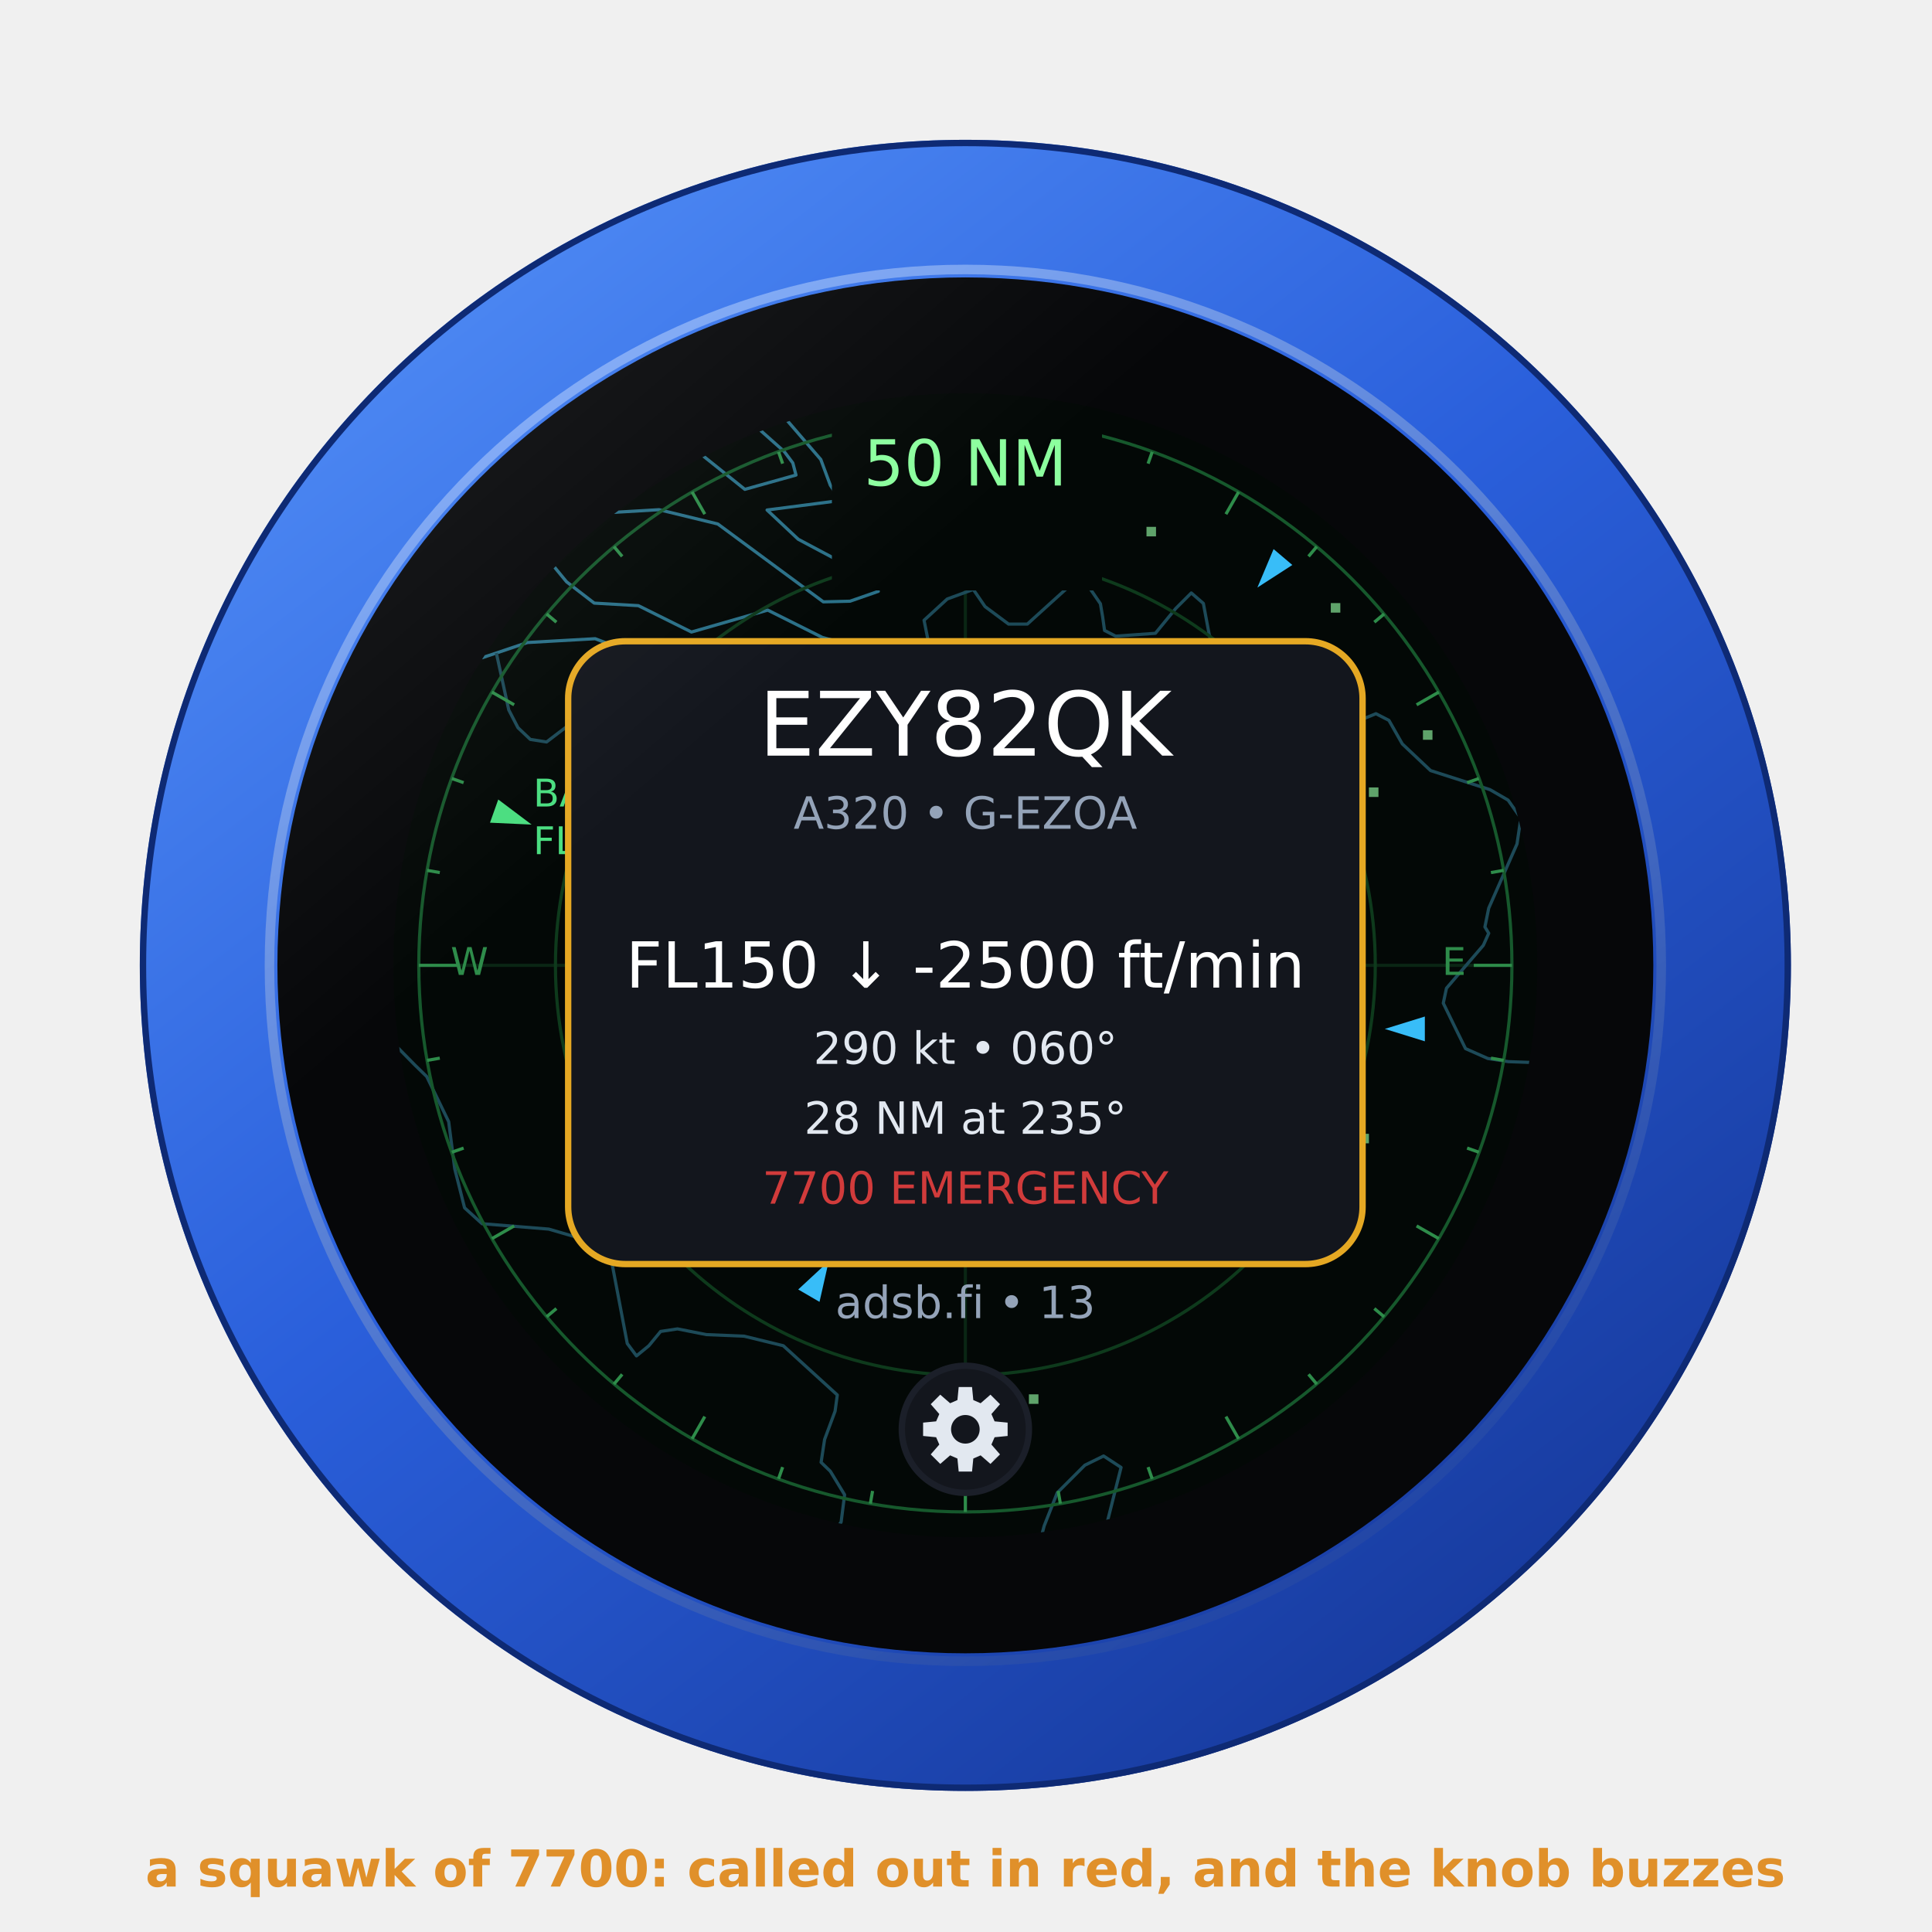
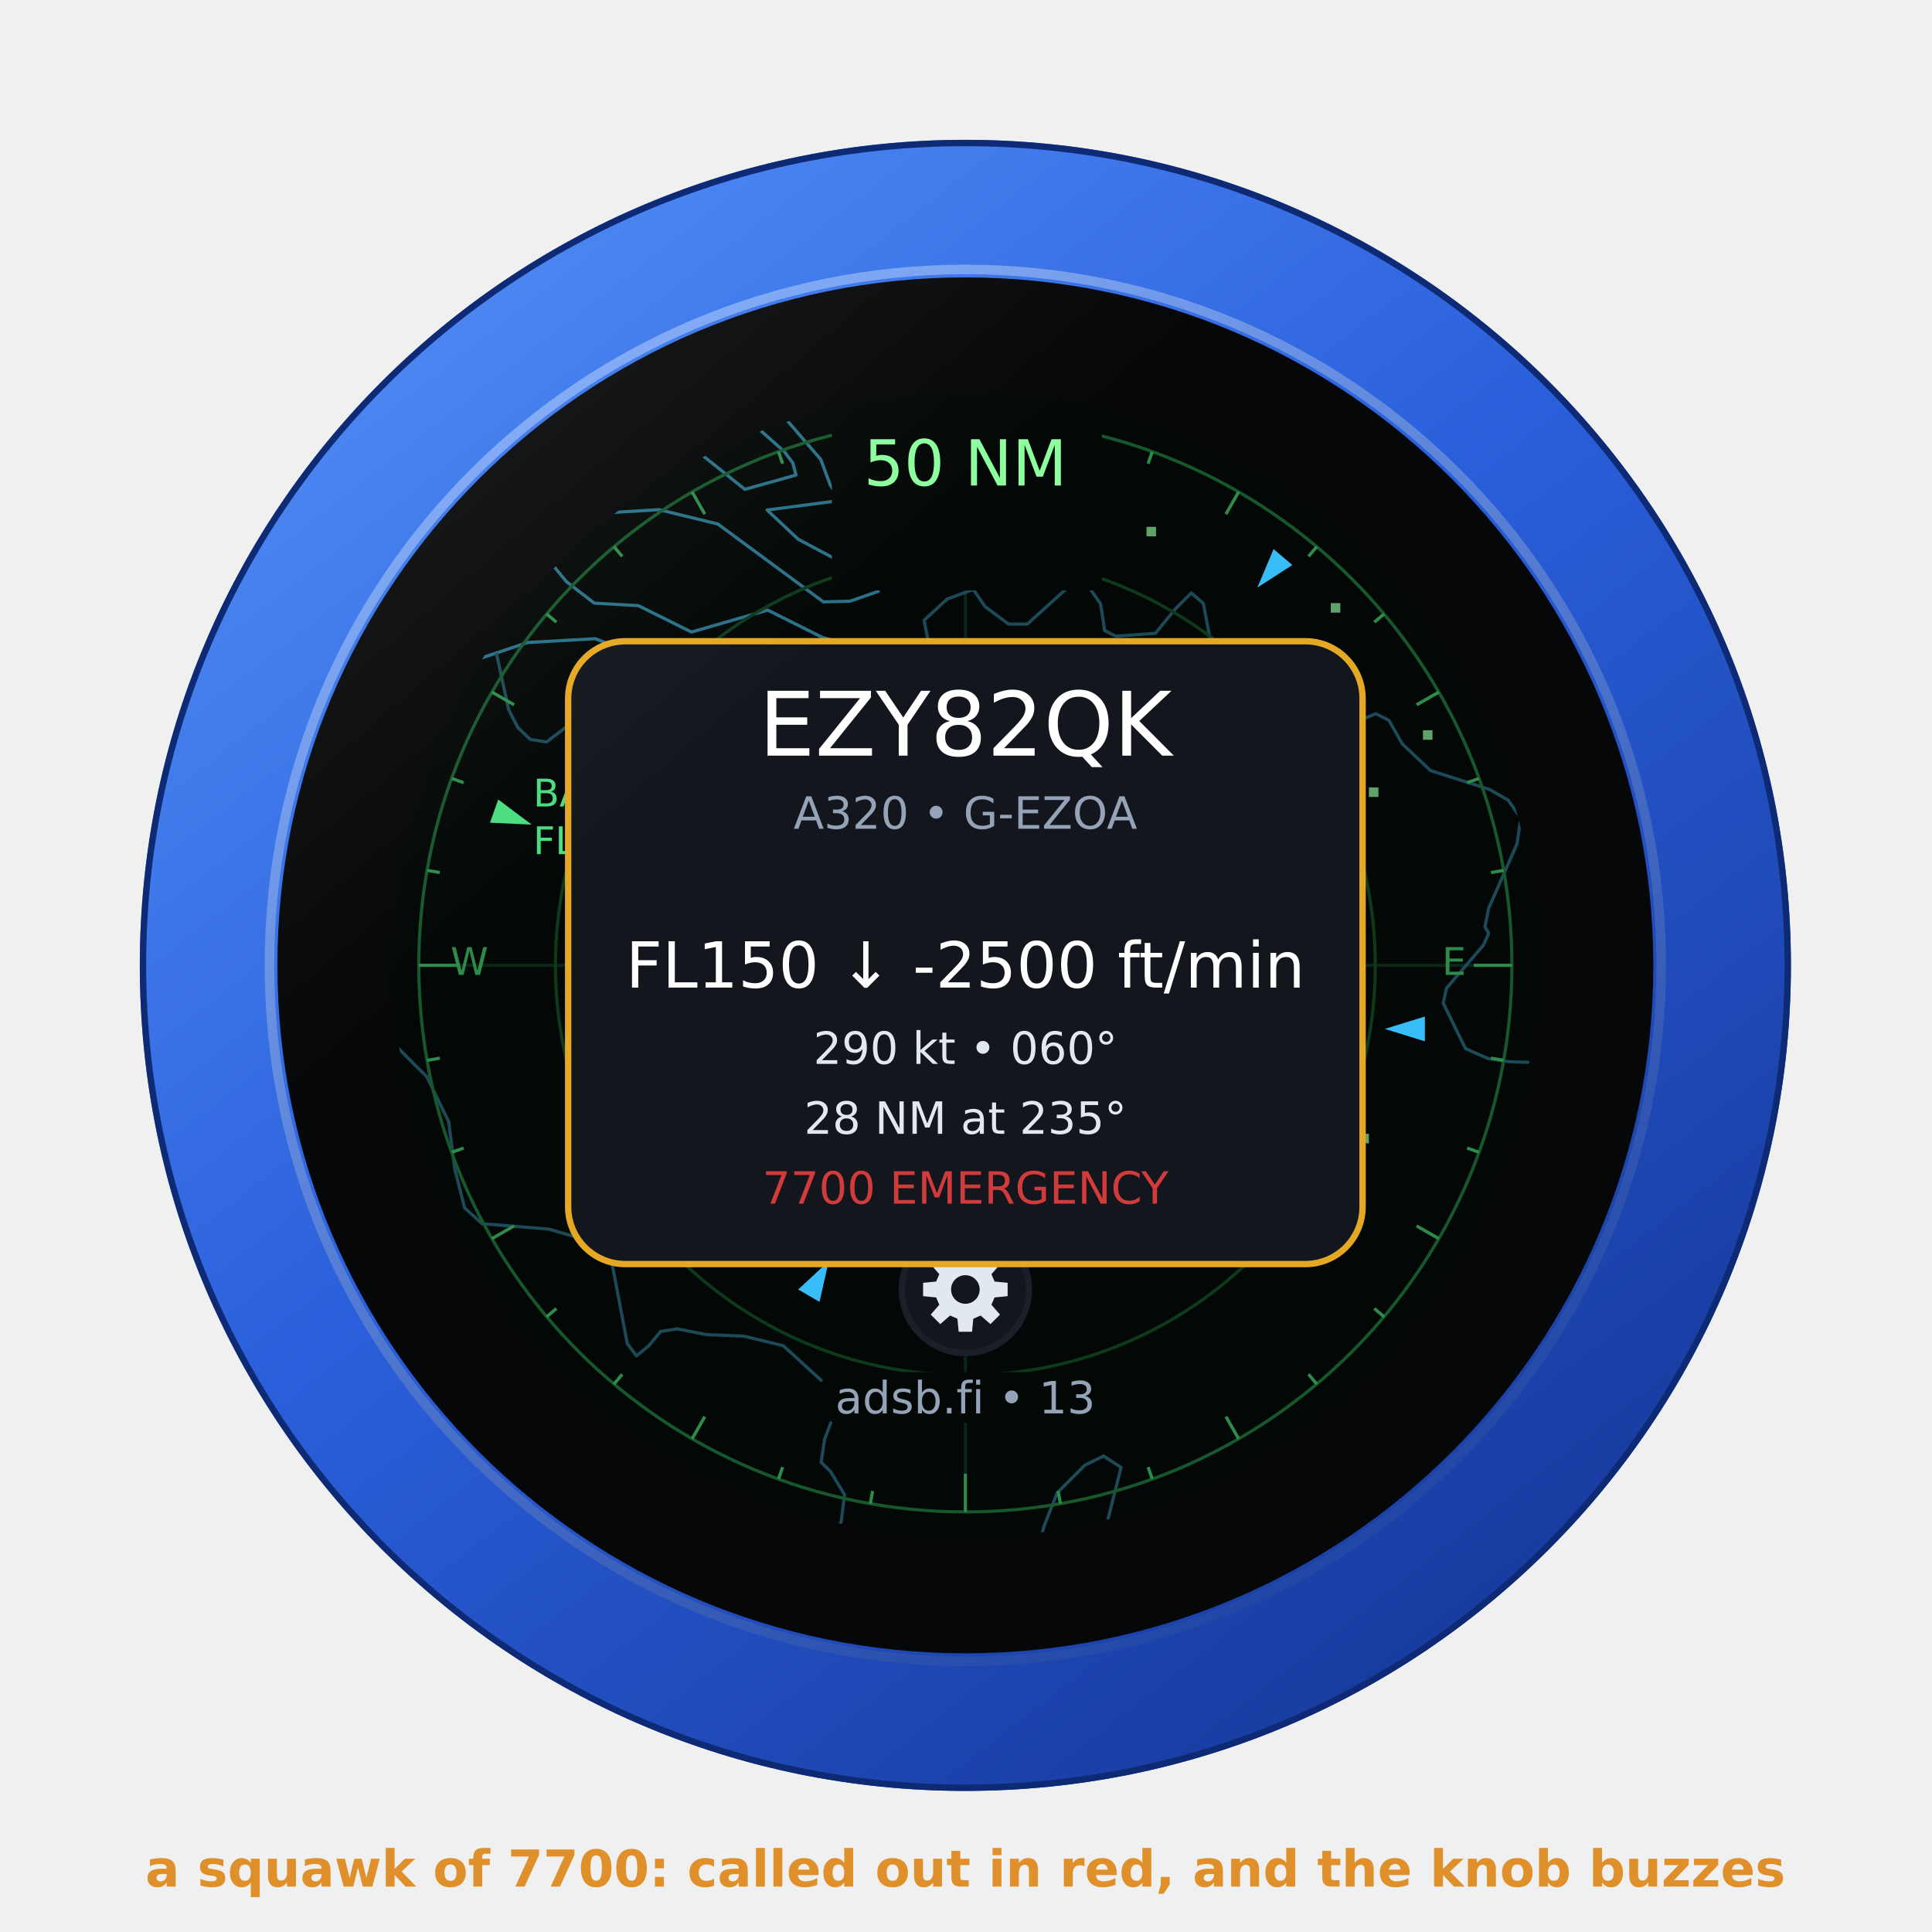
<svg xmlns="http://www.w3.org/2000/svg" viewBox="0 0 608 608" width="608" height="608" role="img" aria-label="An emergency: its card">
  <defs>
    <clipPath id="adsb-04-glass">
      <circle cx="180" cy="180" r="180" />
    </clipPath>
    <linearGradient id="adsb-04-alu" x1="0.15" y1="0.05" x2="0.85" y2="0.95">
      <stop offset="0" stop-color="#4F8BF5" />
      <stop offset="0.45" stop-color="#2A5FDB" />
      <stop offset="1" stop-color="#16389A" />
    </linearGradient>
    <linearGradient id="adsb-04-chamfer" x1="0.2" y1="0" x2="0.8" y2="1">
      <stop offset="0" stop-color="#9CC0FF" />
      <stop offset="1" stop-color="#1B3F9E" />
    </linearGradient>
    <linearGradient id="adsb-04-gloss" x1="0" y1="0" x2="0.6" y2="0.7">
      <stop offset="0" stop-color="#FFFFFF" stop-opacity="0.10" />
      <stop offset="0.5" stop-color="#FFFFFF" stop-opacity="0" />
    </linearGradient>
    <linearGradient id="adsb-04-upd" x1="0" y1="0" x2="0" y2="1">
      <stop offset="0" stop-color="#262015" />
      <stop offset="1" stop-color="#0C0E13" />
    </linearGradient>
    <marker id="adsb-04-arrow" viewBox="0 0 10 10" refX="7" refY="5" markerWidth="7" markerHeight="7" orient="auto-start-reverse">
      <path d="M0,1 L10,5 L0,9 z" fill="#E0902A" />
    </marker>
  </defs>
  <circle cx="303.8" cy="303.8" r="259.8" fill="url(#adsb-04-alu)" />
  <circle cx="303.8" cy="303.8" r="258.8" fill="none" stroke="#0E2A74" stroke-width="2" />
  <circle cx="303.8" cy="303.8" r="219.0" fill="none" stroke="url(#adsb-04-chamfer)" stroke-width="3" opacity="0.8" />
  <circle cx="303.8" cy="303.8" r="216.5" fill="#060709" />
  <g transform="translate(123.8,123.8)">
    <g clip-path="url(#adsb-04-glass)">
      <rect x="0" y="0" width="360" height="360" fill="#030806" />
      <clipPath id="adsb-04-glass">
        <circle cx="180" cy="180" r="172" />
      </clipPath>
      <g clip-path="url(#adsb-04-glass)">
        <path d="M180,8V352M8,180H352" stroke="#0A2614" stroke-width="1" />
        <path d="M110.3,7.0L89.5,5.6L77.7,9.0L77.8,13.1L82.0,19.7L93.4,16.4L110.6,30.2L126.7,25.7L125.7,21.9L123.0,18.3L110.3,7.0M503.3,-320.7L496.0,-330.6L483.5,-344.2L450.6,-342.8L423.3,-338.9L385.4,-337.2L360.8,-330.6L316.4,-308.6L305.2,-297.3L293.8,-273.1L255.1,-245.0L232.5,-234.2L226.2,-238.4L217.0,-241.0L209.7,-226.8L205.2,-213.9L190.1,-138.1L179.8,-110.6L165.9,-87.4L144.1,-58.9L134.1,-49.2L128.0,-45.5L120.3,-31.8L114.2,-15.3L110.0,-7.6L134.5,20.8L137.5,28.9L140.7,33.7L117.6,36.7L127.4,45.9L139.8,52.5L148.1,55.6L152.6,62.3L143.7,65.4L135.3,65.6L102.1,41.1L83.6,36.6L58.2,38.1L51.8,40.6L45.2,48.0L54.5,59.3L63.2,66.0L77.1,66.8L93.8,75.1L117.8,68.2L135.0,76.8L146.4,79.9L131.5,85.2L118.4,77.9L101.8,86.5L80.0,83.5L63.5,77.2L42.2,78.4L32.4,81.7L16.1,87.1L-18.4,104.9L-75.1,139.6L-85.4,145.9L-154.8,161.6L-173.6,172.9L-186.0,183.4L-194.2,196.9L-198.1,213.5L-201.8,305.4L-196.4,314.0L-202.2,318.4L-206.6,323.7L-220.6,347.8L-241.6,366.4L-283.4,384.6L-323.5,394.3L-379.4,427.3L-387.2,448.3L-389.5,457.4L-386.9,467.5L-367.6,476.8L-346.5,474.8L-349.5,479.9L-386.0,489.6L-405.2,504.3L-425.0,511.2L-471.5,499.3L-503.4,498.2L-528.6,491.3L-551.9,492.4L-559.3,480.6L-564.1,470.3L-568.4,449.0L-567.6,432.1L-581.5,426.5L-610.5,434.6L-625.7,431.9L-645.4,431.3L-647.8,442.1L-647.1,449.6L-639.8,471.3L-623.7,507.8L-609.8,530.7L-607.5,612.6L-596.4,634.9L-582.9,644.2L-590.9,646.5L-641.2,648.7L-644.8,640.8L-651.8,635.0L-660.6,647.8L-664.5,658.7L-674.4,645.7L-722.1,645.0L-754.2,668.1L-767.3,654.8L-794.6,615.6L-824.3,605.3L-855.6,611.1L-865.3,620.8L-887.3,632.2L-905.6,635.5L-932.1,632.8L-993.5,650.9L-1018.2,667.4L-1023.6,685.9L-1021.8,694.2L-1018.0,703.9L-1000.5,705.1L-992.7,702.0L-975.6,703.0L-971.8,705.2L-963.7,707.2" fill="none" stroke="#2A7088" stroke-width="1" stroke-linejoin="round" />
        <path d="M-75.1,139.6L-73.6,149.4L-68.6,162.0L-65.1,168.9L-68.0,177.9L-65.7,185.3L-56.3,198.6L-44.5,211.1L-34.1,219.1L-31.1,218.3L-23.4,216.0L-10.2,207.8L0.7,205.2L6.9,211.5L10.5,215.0L17.4,229.2L19.3,244.0L22.4,256.3L27.9,261.3L48.9,263.0L64.3,267.5L68.4,271.7L73.6,299.0L76.5,302.9L80.4,299.7L84.1,295.2L89.4,294.4L98.5,296.2L110.4,296.7L122.7,299.7L139.7,315.2L139.0,320.3L135.7,329.2L134.6,336.4L137.5,339.2L142.0,346.6L140.9,355.2L136.5,361.1L134.8,366.0L134.8,369.2L136.4,371.9L139.9,374.2L164.9,377.4L187.9,374.2L202.4,365.5L204.8,356.4L208.9,346.0L217.6,337.3L223.5,334.4L229.0,338.0L219.8,374.4L226.5,383.7L227.5,397.6L229.9,409.8L238.1,409.5L248.0,411.8L255.1,416.3L263.3,423.5L275.1,430.2L283.4,432.5L286.4,438.1L293.1,444.5L303.7,458.0L313.1,467.0L317.7,467.0L326.5,463.4L339.6,461.2L349.9,461.3M392.4,341.1L391.6,340.5L388.9,334.1L384.4,334.2L374.2,331.5L360.0,349.0L353.5,363.4L349.7,374.1L344.0,382.6L342.8,391.7L343.5,395.5L341.6,400.5L341.5,405.6L349.7,415.8L351.7,421.3L361.7,439.4L358.6,446.0L356.1,453.1L353.3,458.1L349.9,461.3M533.1,-311.4L532.0,-291.8L532.2,-253.0L530.8,-246.2L522.7,-229.8L514.1,-200.5L511.7,-181.2L509.2,-177.5L474.7,-177.6L469.8,-174.3L469.1,-170.1L470.8,-165.1L470.0,-160.2L467.3,-156.2L468.8,-149.8L474.8,-142.5L485.6,-138.0L497.3,-137.6L503.3,-138.4L507.7,-133.2L512.0,-125.2L511.7,-115.2L510.0,-101.7L504.5,-89.2L488.6,-74.8L481.5,-69.7L474.8,-67.1L471.6,-63.3L470.1,-58.5L470.4,-54.2L481.7,-42.7L481.5,-40.0L478.2,-34.0L473.8,-28.4L444.7,-16.6L432.6,-17.5L425.7,-11.7L423.6,-10.6L416.0,-15.9L399.0,-22.1L392.5,-20.0L389.0,-16.6L378.3,-12.5L370.6,-6.0L370.6,2.3L384.1,23.8L388.9,28.0L389.1,36.0L395.7,46.1L402.4,58.7L403.2,66.8L402.4,74.9L398.9,86.4L387.1,113.4L387.0,118.6L388.0,122.5L392.0,123.6L395.1,125.6L394.2,129.2L372.2,147.9L369.4,151.2L360.2,150.3L358.7,153.4L360.0,158.5L363.6,162.9L371.4,165.2L378.2,170.0L383.6,179.3L376.5,211.2M146.4,79.9L144.5,87.7L139.4,96.3L122.2,108.6L104.2,116.8L94.9,115.8L88.6,111.5L85.1,107.0L75.5,102.7L62.3,100.6L54.1,105.2L48.2,109.7L43.1,108.9L39.2,105.2L36.3,99.6L32.4,81.7M376.5,211.2L350.9,210.3L344.4,209.3L337.4,206.2L334.2,199.7L330.4,191.9L331.4,187.2L343.0,173.7L344.7,169.9L343.5,167.9L344.7,162.0L353.6,141.8L354.8,133.7L350.8,128.0L345.1,124.7L326.4,118.7L317.5,110.3L313.3,102.9L309.2,100.8L303.1,103.3L287.6,106.0L275.0,102.1L260.1,88.1L256.7,75.7L254.9,66.1L251.1,62.8L246.2,67.7L239.8,75.5L227.3,76.4L223.8,74.6L223.2,70.3L222.5,66.2L219.0,61.1L215.3,58.3L199.5,72.6L193.6,72.6L186.2,67.1L182.5,61.7L174.3,64.7L167.0,71.4L169.5,83.9L165.6,86.2L156.6,85.0L146.4,79.9" fill="none" stroke="#1D4A58" stroke-width="1" stroke-linejoin="round" />
        <circle cx="180" cy="180" r="43" fill="none" stroke="#0E3A1C" stroke-width="1" />
        <circle cx="180" cy="180" r="86" fill="none" stroke="#16582C" stroke-width="1" />
        <circle cx="180" cy="180" r="129" fill="none" stroke="#0E3A1C" stroke-width="1" />
        <circle cx="180" cy="180" r="172" fill="none" stroke="#16582C" stroke-width="1" />
        <line x1="180.0" y1="20.0" x2="180.0" y2="8.0" stroke="#2E8C4A" stroke-width="1" />
        <line x1="209.2" y1="14.6" x2="209.9" y2="10.6" stroke="#2E8C4A" stroke-width="1" />
        <line x1="237.5" y1="22.1" x2="238.8" y2="18.4" stroke="#2E8C4A" stroke-width="1" />
        <line x1="262.0" y1="38.0" x2="266.0" y2="31.0" stroke="#2E8C4A" stroke-width="1" />
        <line x1="288.0" y1="51.3" x2="290.6" y2="48.2" stroke="#2E8C4A" stroke-width="1" />
        <line x1="308.7" y1="72.0" x2="311.8" y2="69.4" stroke="#2E8C4A" stroke-width="1" />
        <line x1="322.0" y1="98.0" x2="329.0" y2="94.0" stroke="#2E8C4A" stroke-width="1" />
        <line x1="337.9" y1="122.5" x2="341.6" y2="121.2" stroke="#2E8C4A" stroke-width="1" />
        <line x1="345.4" y1="150.8" x2="349.4" y2="150.1" stroke="#2E8C4A" stroke-width="1" />
        <line x1="340.0" y1="180.0" x2="352.0" y2="180.0" stroke="#2E8C4A" stroke-width="1" />
        <line x1="345.4" y1="209.2" x2="349.4" y2="209.9" stroke="#2E8C4A" stroke-width="1" />
        <line x1="337.9" y1="237.5" x2="341.6" y2="238.8" stroke="#2E8C4A" stroke-width="1" />
        <line x1="322.0" y1="262.0" x2="329.0" y2="266.0" stroke="#2E8C4A" stroke-width="1" />
        <line x1="308.7" y1="288.0" x2="311.8" y2="290.6" stroke="#2E8C4A" stroke-width="1" />
        <line x1="288.0" y1="308.7" x2="290.6" y2="311.8" stroke="#2E8C4A" stroke-width="1" />
        <line x1="262.0" y1="322.0" x2="266.0" y2="329.0" stroke="#2E8C4A" stroke-width="1" />
        <line x1="237.5" y1="337.9" x2="238.8" y2="341.6" stroke="#2E8C4A" stroke-width="1" />
        <line x1="209.2" y1="345.4" x2="209.9" y2="349.4" stroke="#2E8C4A" stroke-width="1" />
        <line x1="180.0" y1="340.0" x2="180.0" y2="352.0" stroke="#2E8C4A" stroke-width="1" />
        <line x1="150.8" y1="345.4" x2="150.1" y2="349.4" stroke="#2E8C4A" stroke-width="1" />
        <line x1="122.5" y1="337.9" x2="121.2" y2="341.6" stroke="#2E8C4A" stroke-width="1" />
        <line x1="98.0" y1="322.0" x2="94.0" y2="329.0" stroke="#2E8C4A" stroke-width="1" />
        <line x1="72.0" y1="308.7" x2="69.4" y2="311.8" stroke="#2E8C4A" stroke-width="1" />
        <line x1="51.3" y1="288.0" x2="48.2" y2="290.6" stroke="#2E8C4A" stroke-width="1" />
        <line x1="38.0" y1="262.0" x2="31.0" y2="266.0" stroke="#2E8C4A" stroke-width="1" />
        <line x1="22.1" y1="237.5" x2="18.4" y2="238.8" stroke="#2E8C4A" stroke-width="1" />
        <line x1="14.6" y1="209.2" x2="10.6" y2="209.9" stroke="#2E8C4A" stroke-width="1" />
        <line x1="20.0" y1="180.0" x2="8.0" y2="180.0" stroke="#2E8C4A" stroke-width="1" />
        <line x1="14.6" y1="150.8" x2="10.6" y2="150.1" stroke="#2E8C4A" stroke-width="1" />
        <line x1="22.1" y1="122.5" x2="18.4" y2="121.2" stroke="#2E8C4A" stroke-width="1" />
        <line x1="38.0" y1="98.0" x2="31.0" y2="94.0" stroke="#2E8C4A" stroke-width="1" />
        <line x1="51.3" y1="72.0" x2="48.2" y2="69.4" stroke="#2E8C4A" stroke-width="1" />
        <line x1="72.0" y1="51.3" x2="69.4" y2="48.2" stroke="#2E8C4A" stroke-width="1" />
        <line x1="98.0" y1="38.0" x2="94.0" y2="31.0" stroke="#2E8C4A" stroke-width="1" />
        <line x1="122.5" y1="22.1" x2="121.2" y2="18.4" stroke="#2E8C4A" stroke-width="1" />
        <line x1="150.8" y1="14.6" x2="150.1" y2="10.6" stroke="#2E8C4A" stroke-width="1" />
        <path d="M177,180H184M180,177V184" stroke="#2E8C4A" stroke-width="1" />
      </g>
      <rect x="138" y="0" width="85" height="62" fill="#030806" />
      <rect x="200" y="315" width="3" height="3" fill="#5FA36A" />
      <rect x="176" y="270" width="3" height="3" fill="#5FA36A" />
      <rect x="94" y="246" width="3" height="3" fill="#5FA36A" />
      <rect x="304" y="233" width="3" height="3" fill="#5FA36A" />
      <rect x="216" y="208" width="3" height="3" fill="#5FA36A" />
      <rect x="179" y="179" width="3" height="3" fill="#5FA36A" />
      <rect x="307" y="124" width="3" height="3" fill="#5FA36A" />
      <rect x="176" y="119" width="3" height="3" fill="#5FA36A" />
      <rect x="324" y="106" width="3" height="3" fill="#5FA36A" />
      <rect x="295" y="66" width="3" height="3" fill="#5FA36A" />
      <rect x="237" y="42" width="3" height="3" fill="#5FA36A" />
      <polygon points="186.5,206.7 197.0,198.8 199.6,206.1" fill="#FFA22D" />
      <polygon points="136.5,156.3 149.6,156.9 147.0,164.2" fill="#FFE15C" />
      <polygon points="237.9,175.0 225.1,172.1 229.0,165.4" fill="#FF6EC7" />
      <polygon points="121.9,196.6 110.2,202.6 108.8,195.0" fill="#38BDF8" />
      <polygon points="203.3,116.5 203.9,103.4 211.2,106.0" fill="#FFA22D" />
      <polygon points="146.0,105.9 136.4,97.0 143.1,93.1" fill="#E5A823" />
      <polygon points="107.9,231.0 99.0,240.6 95.1,233.9" fill="#FF3030" />
      <circle cx="101" cy="235" r="11" fill="none" stroke="#FFFFFF" stroke-width="2" />
      <polygon points="137.0,273.1 134.1,285.9 127.4,282.0" fill="#38BDF8" />
      <polygon points="266.9,239.9 279.0,245.0 274.0,250.9" fill="#38BDF8" />
      <polygon points="282.1,126.0 291.0,116.4 294.9,123.1" fill="#38BDF8" />
      <polygon points="312.0,200.0 324.6,196.1 324.6,203.9" fill="#38BDF8" />
      <polygon points="43.5,135.7 30.4,135.1 33.0,127.8" fill="#4ADE80" />
      <polygon points="271.9,61.1 277.0,49.0 282.9,54.0" fill="#38BDF8" />
      <text x="243.0" y="117.0" font-size="12" fill="#36784C" font-family="DejaVu Sans,Verdana,sans-serif" font-weight="400" text-anchor="start">25</text>
      <text x="330.0" y="183.0" font-size="12" fill="#2E8C4A" font-family="DejaVu Sans,Verdana,sans-serif" font-weight="400" text-anchor="start">E</text>
      <text x="18.0" y="183.0" font-size="12" fill="#2E8C4A" font-family="DejaVu Sans,Verdana,sans-serif" font-weight="400" text-anchor="start">W</text>
      <text x="202.0" y="201.0" font-size="12" fill="#FFA22D" font-family="DejaVu Sans,Verdana,sans-serif" font-weight="400" text-anchor="start">UAE183</text>
      <text x="202.0" y="216.0" font-size="12" fill="#FFA22D" font-family="DejaVu Sans,Verdana,sans-serif" font-weight="400" text-anchor="start">3200 ft ↓</text>
      <text x="152.0" y="156.0" font-size="12" fill="#FFE15C" font-family="DejaVu Sans,Verdana,sans-serif" font-weight="400" text-anchor="start">BEL7JK</text>
      <text x="152.0" y="171.0" font-size="12" fill="#FFE15C" font-family="DejaVu Sans,Verdana,sans-serif" font-weight="400" text-anchor="start">FL120 ↑</text>
      <text x="239.0" y="168.0" font-size="12" fill="#FF6EC7" font-family="DejaVu Sans,Verdana,sans-serif" font-weight="400" text-anchor="start">OO-ABC</text>
      <text x="239.0" y="183.0" font-size="12" fill="#FF6EC7" font-family="DejaVu Sans,Verdana,sans-serif" font-weight="400" text-anchor="start">1500 ft</text>
      <text x="122.0" y="195.0" font-size="12" fill="#38BDF8" font-family="DejaVu Sans,Verdana,sans-serif" font-weight="400" text-anchor="start">WZZ1RS</text>
      <text x="122.0" y="210.0" font-size="12" fill="#38BDF8" font-family="DejaVu Sans,Verdana,sans-serif" font-weight="400" text-anchor="start">FL350</text>
      <text x="198.0" y="106.0" font-size="12" fill="#FFA22D" font-family="DejaVu Sans,Verdana,sans-serif" font-weight="400" text-anchor="end">KLM1724</text>
      <text x="198.0" y="121.0" font-size="12" fill="#FFA22D" font-family="DejaVu Sans,Verdana,sans-serif" font-weight="400" text-anchor="end">8500 ft ↓</text>
      <text x="134.0" y="96.0" font-size="12" fill="#E5A823" font-family="DejaVu Sans,Verdana,sans-serif" font-weight="400" text-anchor="end">BAF589</text>
      <text x="134.0" y="111.0" font-size="12" fill="#E5A823" font-family="DejaVu Sans,Verdana,sans-serif" font-weight="400" text-anchor="end">FL180</text>
      <text x="109.0" y="232.0" font-size="12" fill="#FF3030" font-family="DejaVu Sans,Verdana,sans-serif" font-weight="400" text-anchor="start">EZY82QK</text>
      <text x="109.0" y="247.0" font-size="12" fill="#FF3030" font-family="DejaVu Sans,Verdana,sans-serif" font-weight="400" text-anchor="start">FL150 ↓</text>
-       <text x="265.0" y="242.0" font-size="12" fill="#38BDF8" font-family="DejaVu Sans,Verdana,sans-serif" font-weight="400" text-anchor="end">SWR781</text>
-       <text x="265.0" y="257.0" font-size="12" fill="#38BDF8" font-family="DejaVu Sans,Verdana,sans-serif" font-weight="400" text-anchor="end">FL340</text>
      <text x="44.0" y="130.0" font-size="12" fill="#4ADE80" font-family="DejaVu Sans,Verdana,sans-serif" font-weight="400" text-anchor="start">BAW412</text>
      <text x="44.0" y="145.0" font-size="12" fill="#4ADE80" font-family="DejaVu Sans,Verdana,sans-serif" font-weight="400" text-anchor="start">FL250</text>
      <text x="180.0" y="29.0" font-size="20" fill="#8CFF9E" font-family="DejaVu Sans,Verdana,sans-serif" font-weight="400" text-anchor="middle">50 NM</text>
-       <text x="180.0" y="291.0" font-size="14" fill="#94A3B8" font-family="DejaVu Sans,Verdana,sans-serif" font-weight="400" text-anchor="middle">adsb.fi  •  13</text>
-       <circle cx="180" cy="326" r="20" fill="#13161D" stroke="#1B1F29" stroke-width="2" />
-       <polygon points="177.5,316.8 177.9,312.7 182.1,312.7 182.5,316.8 184.8,317.8 187.9,315.1 190.9,318.1 188.2,321.2 189.2,323.5 193.3,323.9 193.3,328.1 189.2,328.5 188.2,330.8 190.9,333.9 187.9,336.9 184.8,334.2 182.5,335.2 182.1,339.3 177.9,339.3 177.5,335.2 175.2,334.2 172.1,336.9 169.1,333.9 171.8,330.8 170.8,328.5 166.7,328.1 166.7,323.9 170.8,323.5 171.8,321.2 169.1,318.1 172.1,315.1 175.2,317.8" fill="#E2E8F0" />
-       <circle cx="180" cy="326" r="4.5" fill="#13161D" />
+       <rect x="134.0" y="308" width="92" height="16" rx="6" fill="#030806" />
+       <text x="180.0" y="321.0" font-size="14" fill="#94A3B8" font-family="DejaVu Sans,Verdana,sans-serif" font-weight="400" text-anchor="middle">adsb.fi  •  13</text>
+       <circle cx="180" cy="282" r="20" fill="#13161D" stroke="#1B1F29" stroke-width="2" />
+       <polygon points="177.5,272.8 177.9,268.7 182.1,268.7 182.5,272.8 184.8,273.8 187.9,271.1 190.9,274.1 188.2,277.2 189.2,279.5 193.3,279.9 193.3,284.1 189.2,284.5 188.2,286.8 190.9,289.9 187.9,292.9 184.8,290.2 182.5,291.2 182.1,295.3 177.9,295.3 177.5,291.2 175.2,290.2 172.1,292.9 169.1,289.9 171.8,286.8 170.8,284.5 166.7,284.1 166.7,279.9 170.8,279.5 171.8,277.2 169.1,274.1 172.1,271.1 175.2,273.8" fill="#E2E8F0" />
+       <circle cx="180" cy="282" r="4.5" fill="#13161D" />
      <rect x="55" y="78" width="250" height="196" rx="18" fill="#13161D" stroke="#E5A823" stroke-width="2" />
      <text x="180.0" y="114.0" font-size="28" fill="#FFFFFF" font-family="DejaVu Sans,Verdana,sans-serif" font-weight="400" text-anchor="middle">EZY82QK</text>
      <text x="180.0" y="137.0" font-size="14" fill="#94A3B8" font-family="DejaVu Sans,Verdana,sans-serif" font-weight="400" text-anchor="middle">A320  •  G-EZOA</text>
      <text x="180.0" y="187.0" font-size="20" fill="#FFFFFF" font-family="DejaVu Sans,Verdana,sans-serif" font-weight="400" text-anchor="middle">FL150 ↓  -2500 ft/min</text>
      <text x="180.0" y="211.0" font-size="14" fill="#E2E8F0" font-family="DejaVu Sans,Verdana,sans-serif" font-weight="400" text-anchor="middle">290 kt  •  060°</text>
      <text x="180.0" y="233.0" font-size="14" fill="#E2E8F0" font-family="DejaVu Sans,Verdana,sans-serif" font-weight="400" text-anchor="middle">28 NM at 235°</text>
      <text x="180.0" y="255.0" font-size="14" fill="#D13B3B" font-family="DejaVu Sans,Verdana,sans-serif" font-weight="400" text-anchor="middle">7700  EMERGENCY</text>
    </g>
  </g>
  <circle cx="303.8" cy="303.8" r="216.5" fill="url(#adsb-04-gloss)" />
  <text x="303.8" y="593.7" font-size="16" fill="#E0902A" font-family="DejaVu Sans,Verdana,sans-serif" font-weight="700" text-anchor="middle">a squawk of 7700: called out in red, and the knob buzzes</text>
</svg>
